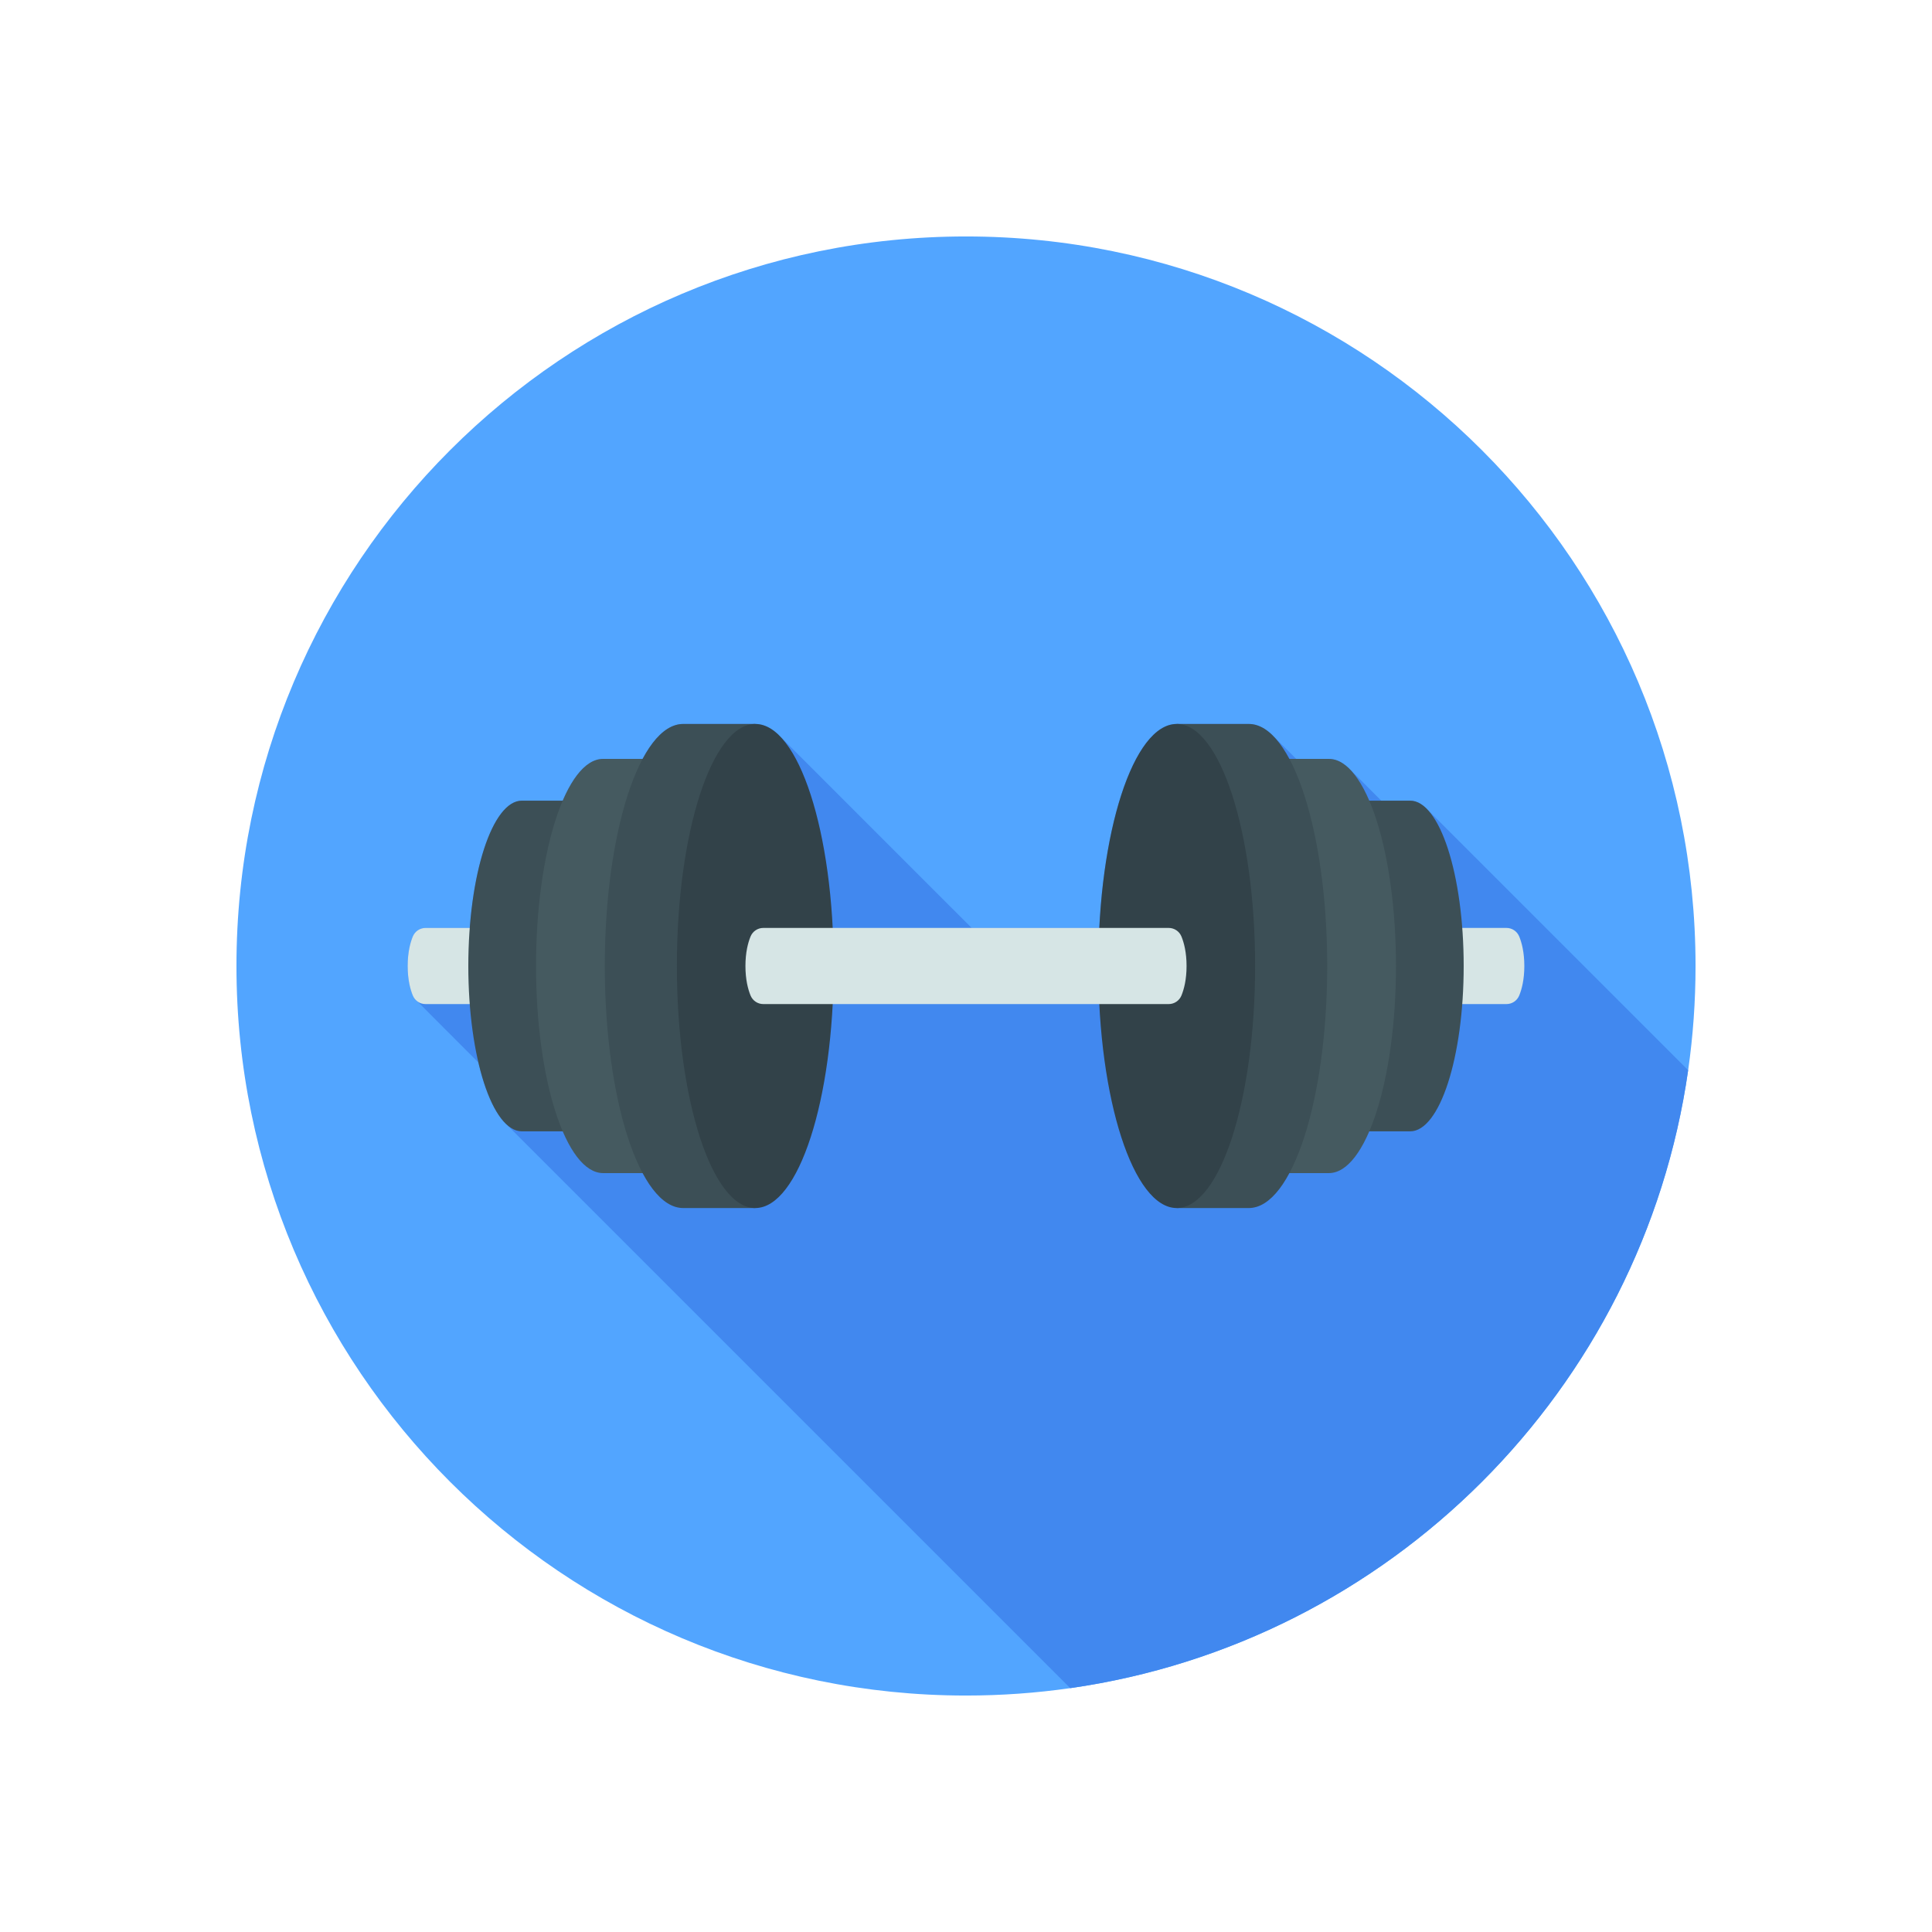
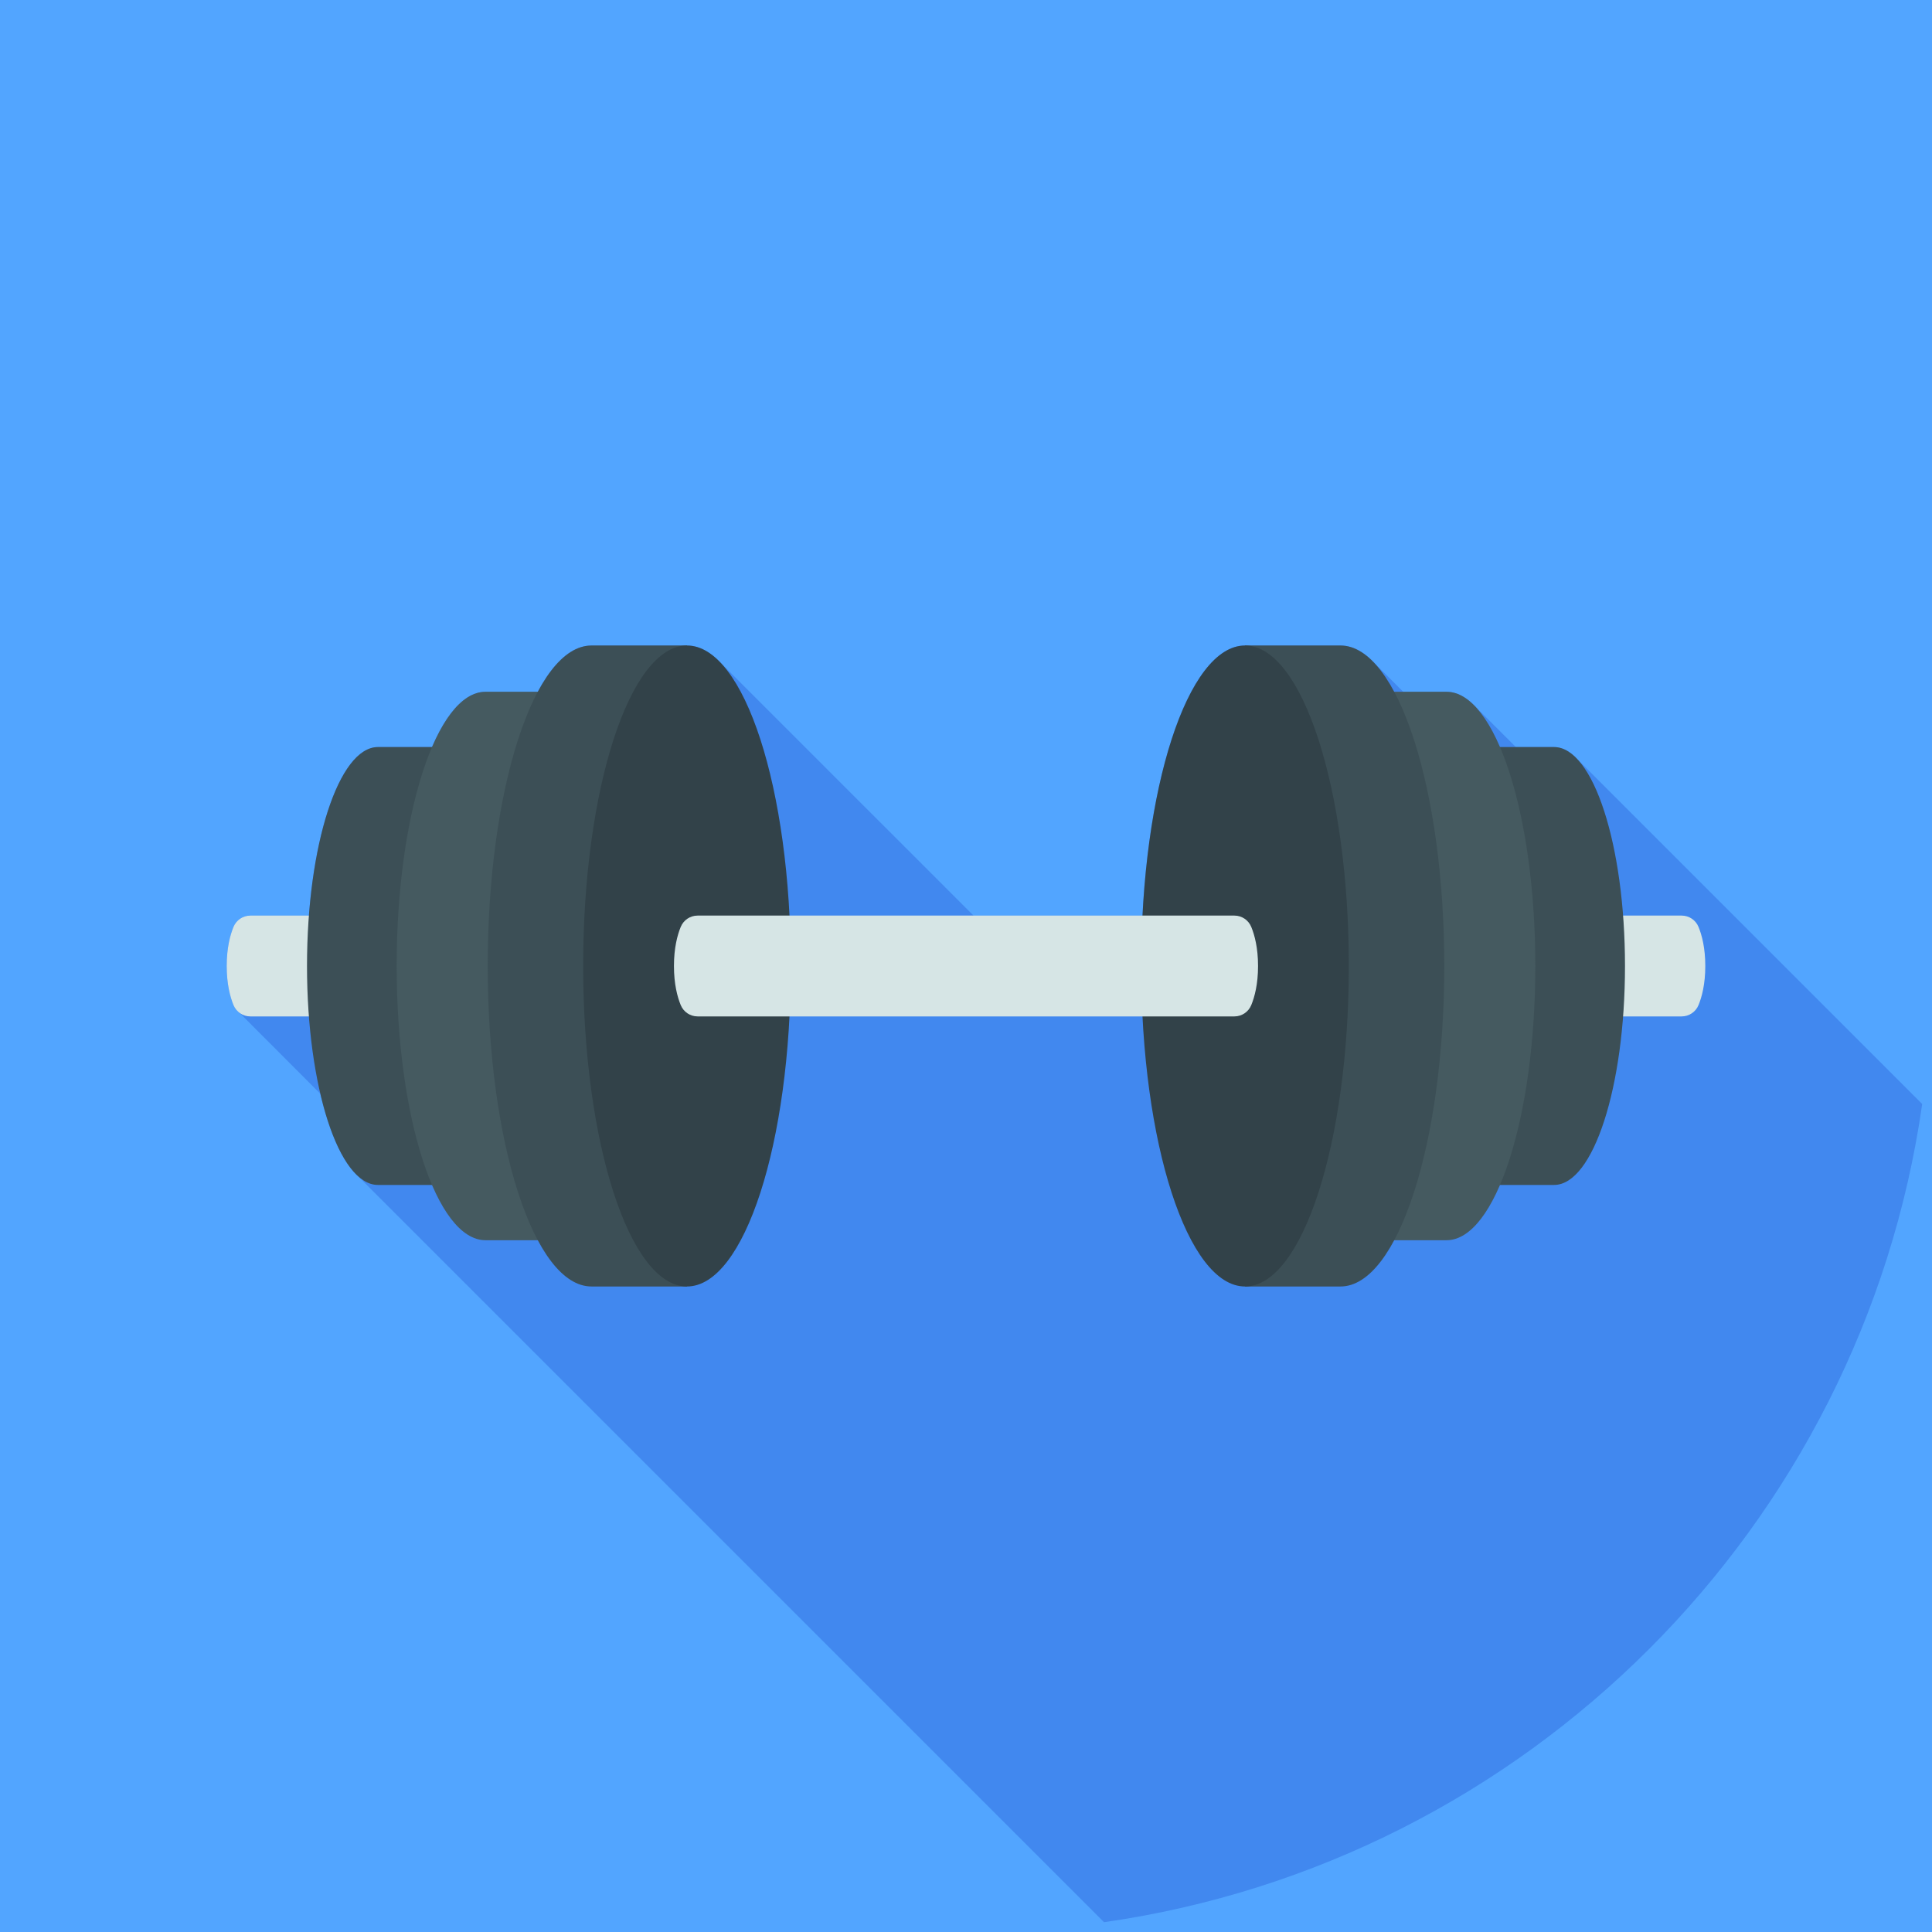
- <svg xmlns="http://www.w3.org/2000/svg" version="1.1" x="0px" y="0px" viewBox="0 0 2200 2200" style="enable-background:new 0 0 2200 2200;" xml:space="preserve">
-   <g id="background">
-     <rect style="fill:#FFFFFF;" width="2200" height="2200" />
-   </g>
-   <g id="Objects">
-     <g>
-       <path style="fill:#52A5FF;" d="M1930.744,1100c0,40.309-2.872,79.935-8.423,118.707    c-52.052,363.806-339.808,651.563-703.614,703.614c-38.772,5.551-78.398,8.423-118.707,8.423    c-458.803,0-830.744-371.94-830.744-830.744S641.197,269.256,1100,269.256S1930.744,641.197,1930.744,1100z" />
-       <path style="fill:#4188EF;" d="M1922.321,1218.707c-52.052,363.806-339.808,651.563-703.614,703.614l-641.603-641.603    c-13.194-11.924-24.531-37.224-32.367-70.84l-69.473-69.591c-2.274-1.676-4.11-3.96-5.231-6.693    c-2.872-7.035-5.807-18.041-5.807-33.594c0-15.564,2.936-26.56,5.807-33.584c2.413-5.903,8.145-9.768,14.518-9.768h50.354    c6.341-83.084,30.509-144.935,59.364-144.935h46.511c12.789-29.837,28.727-47.547,45.999-47.547h44.953    c13.483-25.247,29.303-39.786,46.234-39.786h82.091c10.195,0,19.994,5.295,29.122,15.02l217.28,217.248h145.32    c6.736-131.624,43.64-232.268,88.165-232.268h82.091c10.205,0,20.005,5.295,29.143,15.031l24.819,24.755h37.224    c8.817,0,17.283,4.622,25.161,13.109l34.502,34.438h32.847c7.195,0,14.091,3.843,20.496,10.899L1922.321,1218.707z" />
-       <g>
-         <path style="fill:#D6E5E5;" d="M545.446,1143.356h-60.891c-6.375,0-12.107-3.865-14.518-9.765     c-2.873-7.032-5.816-18.034-5.816-33.594c0-15.559,2.943-26.562,5.816-33.586c2.412-5.899,8.143-9.765,14.518-9.765h59.653     L545.446,1143.356z" />
-         <path style="fill:#D6E5E5;" d="M1654.554,1143.356h60.891c6.375,0,12.106-3.865,14.518-9.765     c2.873-7.032,5.816-18.034,5.816-33.594c0-15.559-2.943-26.562-5.816-33.586c-2.412-5.899-8.143-9.765-14.518-9.765h-59.653     L1654.554,1143.356z" />
-         <path style="fill:#3C4F56;" d="M650.342,911.715h-56.078c-33.683,0-60.989,84.298-60.989,188.285s27.306,188.285,60.989,188.285     h56.078V911.715z" />
-         <path style="fill:#455A60;" d="M757.013,864.172h-70.238c-42.189,0-76.389,105.584-76.389,235.828s34.201,235.828,76.389,235.828     h70.238V864.172z" />
-         <path style="fill:#3C4F56;" d="M860.052,824.381h-82.089c-49.307,0-89.278,123.399-89.278,275.619s39.971,275.619,89.278,275.619     h82.089V824.381z" />
-         <ellipse style="fill:#324249;" cx="860.052" cy="1100" rx="89.278" ry="275.619" />
-         <path style="fill:#3C4F56;" d="M1549.658,911.715h56.078c33.683,0,60.989,84.298,60.989,188.285s-27.306,188.285-60.989,188.285     h-56.078V911.715z" />
-         <path style="fill:#455A60;" d="M1442.987,864.172h70.238c42.188,0,76.389,105.584,76.389,235.828s-34.201,235.828-76.389,235.828     h-70.238V864.172z" />
-         <path style="fill:#3C4F56;" d="M1339.948,824.381h82.089c49.307,0,89.278,123.399,89.278,275.619s-39.971,275.619-89.278,275.619     h-82.089V824.381z" />
-         <ellipse style="fill:#324249;" cx="1339.948" cy="1100" rx="89.278" ry="275.619" />
-         <path style="fill:#D6E5E5;" d="M1351.154,1099.998c0,15.56-2.943,26.562-5.816,33.594c-2.412,5.899-8.143,9.765-14.518,9.765     H869.179c-6.375,0-12.107-3.865-14.518-9.765c-2.873-7.032-5.816-18.034-5.816-33.594c0-15.559,2.943-26.562,5.816-33.586     c2.411-5.899,8.143-9.765,14.518-9.765h461.641c6.375,0,12.106,3.865,14.518,9.765     C1348.211,1073.437,1351.154,1084.439,1351.154,1099.998z" />
+ <svg xmlns="http://www.w3.org/2000/svg" version="1.1" x="0px" y="0px" viewBox="0 0 2200 2200" xml:space="preserve" id="svg12" style="enable-background:new 0 0 2200 2200;">
+   <defs id="defs12" />
+   <rect style="fill:#52a5ff" x="0" y="0" width="2200" height="2200" id="background" />
+   <g id="Objects" transform="matrix(1.324114,0,0,1.324114,-356.5257,-356.5257)">
+     <g id="g12">
+       <path style="fill:#4188ef" d="m 1922.321,1218.707 c -52.052,363.806 -339.808,651.563 -703.614,703.614 L 577.104,1280.718 c -13.194,-11.924 -24.531,-37.224 -32.367,-70.84 l -69.473,-69.591 c -2.274,-1.676 -4.11,-3.96 -5.231,-6.693 -2.872,-7.035 -5.807,-18.041 -5.807,-33.594 0,-15.564 2.936,-26.56 5.807,-33.584 2.413,-5.903 8.145,-9.768 14.518,-9.768 h 50.354 c 6.341,-83.084 30.509,-144.935 59.364,-144.935 h 46.511 c 12.789,-29.837 28.727,-47.547 45.999,-47.547 h 44.953 c 13.483,-25.247 29.303,-39.786 46.234,-39.786 h 82.091 c 10.195,0 19.994,5.295 29.122,15.02 l 217.28,217.248 h 145.32 c 6.736,-131.624 43.64,-232.268 88.165,-232.268 h 82.091 c 10.205,0 20.005,5.295 29.143,15.031 l 24.819,24.755 h 37.224 c 8.817,0 17.283,4.622 25.161,13.109 l 34.502,34.438 h 32.847 c 7.195,0 14.091,3.843 20.496,10.899 z" id="path2" />
+       <g id="g11">
+         <path style="fill:#d6e5e5" d="m 545.446,1143.356 h -60.891 c -6.375,0 -12.107,-3.865 -14.518,-9.765 -2.873,-7.032 -5.816,-18.034 -5.816,-33.594 0,-15.559 2.943,-26.562 5.816,-33.586 2.412,-5.899 8.143,-9.765 14.518,-9.765 h 59.653 z" id="path3" />
+         <path style="fill:#d6e5e5" d="m 1654.554,1143.356 h 60.891 c 6.375,0 12.106,-3.865 14.518,-9.765 2.873,-7.032 5.816,-18.034 5.816,-33.594 0,-15.559 -2.943,-26.562 -5.816,-33.586 -2.412,-5.899 -8.143,-9.765 -14.518,-9.765 h -59.653 z" id="path4" />
+         <path style="fill:#3c4f56" d="m 650.342,911.715 h -56.078 c -33.683,0 -60.989,84.298 -60.989,188.285 0,103.987 27.306,188.285 60.989,188.285 h 56.078 z" id="path5" />
+         <path style="fill:#455a60" d="m 757.013,864.172 h -70.238 c -42.189,0 -76.389,105.584 -76.389,235.828 0,130.244 34.201,235.828 76.389,235.828 h 70.238 z" id="path6" />
+         <path style="fill:#3c4f56" d="m 860.052,824.381 h -82.089 c -49.307,0 -89.278,123.399 -89.278,275.619 0,152.22 39.971,275.619 89.278,275.619 h 82.089 z" id="path7" />
+         <ellipse style="fill:#324249" cx="860.052" cy="1100" rx="89.278" ry="275.619" id="ellipse7" />
+         <path style="fill:#3c4f56" d="m 1549.658,911.715 h 56.078 c 33.683,0 60.989,84.298 60.989,188.285 0,103.987 -27.306,188.285 -60.989,188.285 h -56.078 z" id="path8" />
+         <path style="fill:#455a60" d="m 1442.987,864.172 h 70.238 c 42.188,0 76.389,105.584 76.389,235.828 0,130.244 -34.201,235.828 -76.389,235.828 h -70.238 z" id="path9" />
+         <path style="fill:#3c4f56" d="m 1339.948,824.381 h 82.089 c 49.307,0 89.278,123.399 89.278,275.619 0,152.22 -39.971,275.619 -89.278,275.619 h -82.089 z" id="path10" />
+         <ellipse style="fill:#324249" cx="1339.948" cy="1100" rx="89.278" ry="275.619" id="ellipse10" />
+         <path style="fill:#d6e5e5" d="m 1351.154,1099.998 c 0,15.56 -2.943,26.562 -5.816,33.594 -2.412,5.899 -8.143,9.765 -14.518,9.765 H 869.179 c -6.375,0 -12.107,-3.865 -14.518,-9.765 -2.873,-7.032 -5.816,-18.034 -5.816,-33.594 0,-15.559 2.943,-26.562 5.816,-33.586 2.411,-5.899 8.143,-9.765 14.518,-9.765 h 461.641 c 6.375,0 12.106,3.865 14.518,9.765 2.873,7.025 5.816,18.027 5.816,33.586 z" id="path11" />
      </g>
    </g>
  </g>
</svg>
